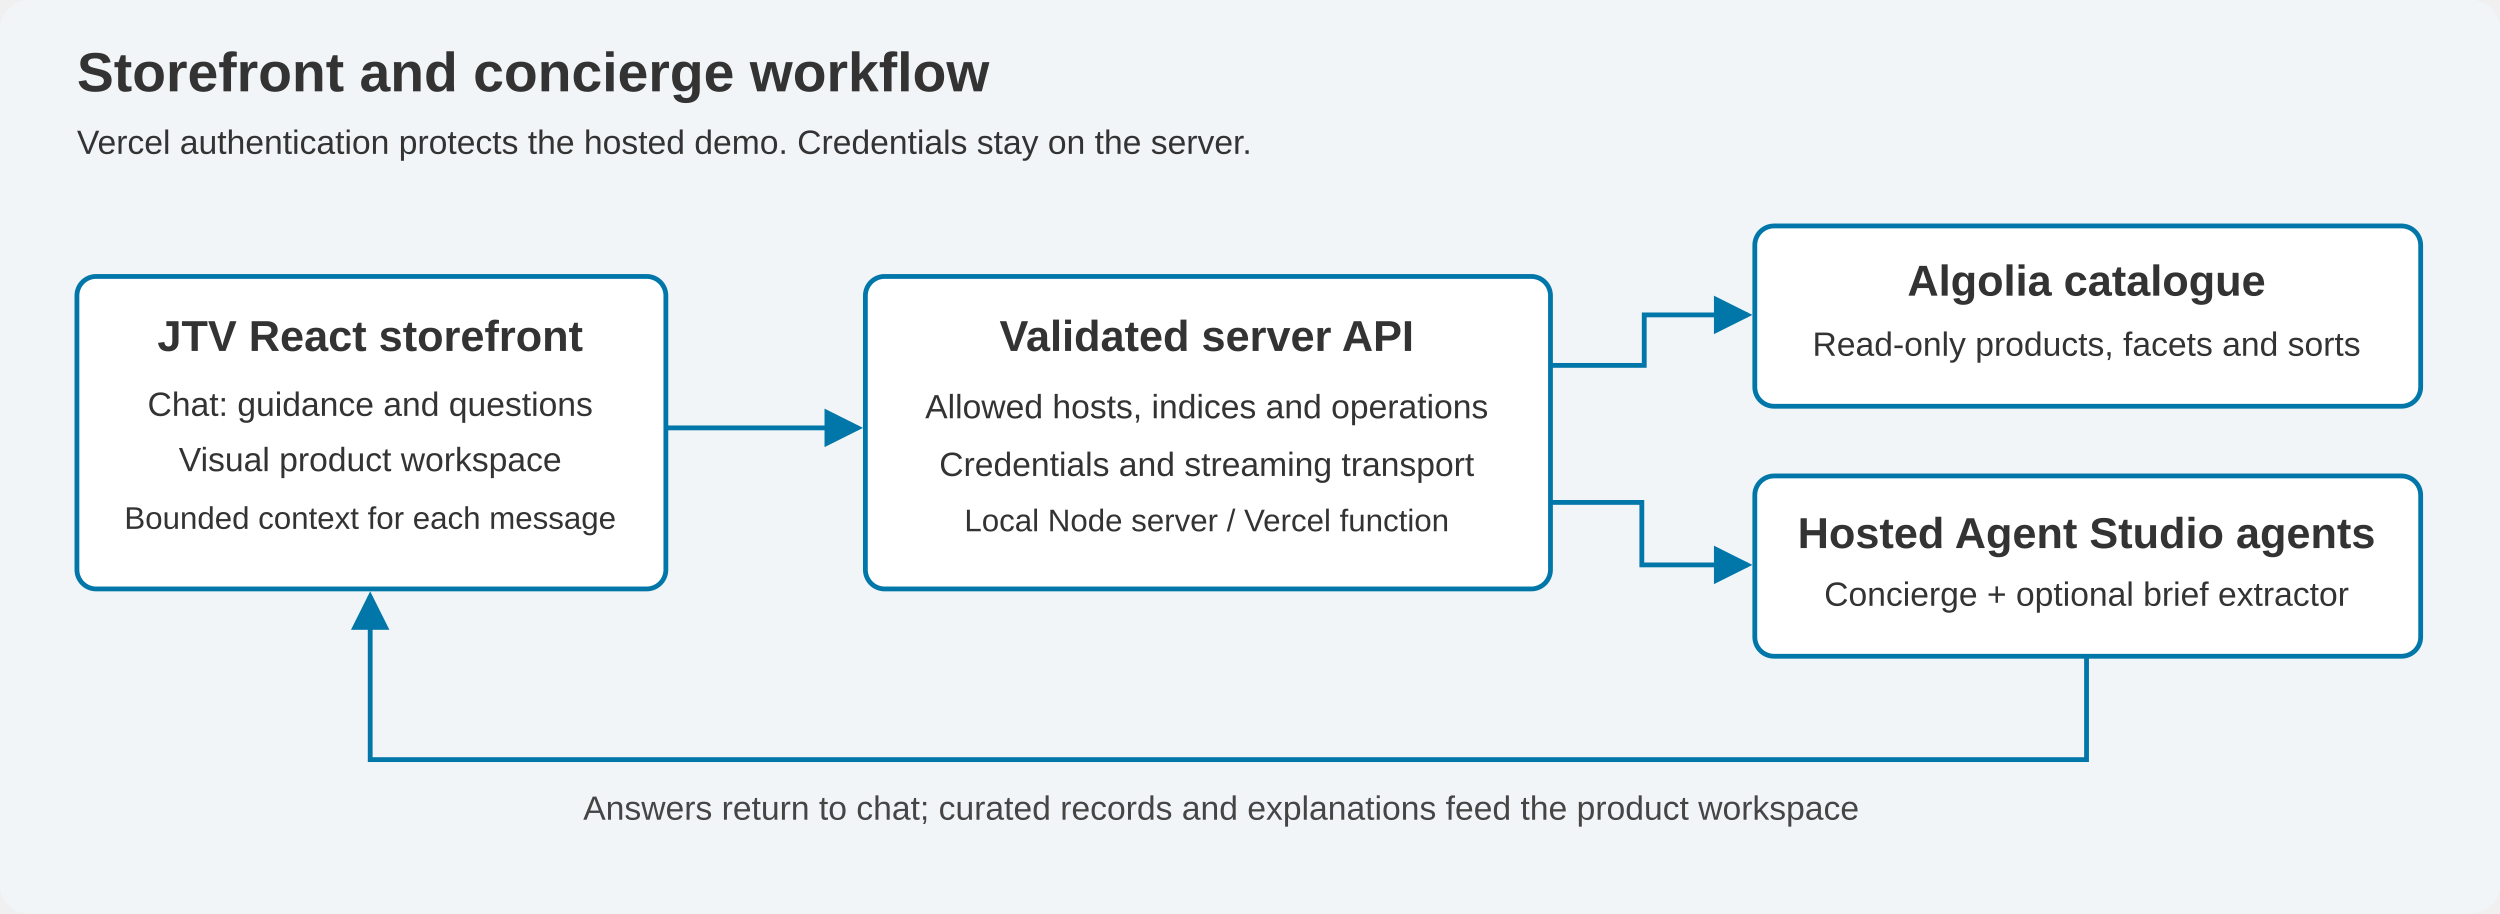
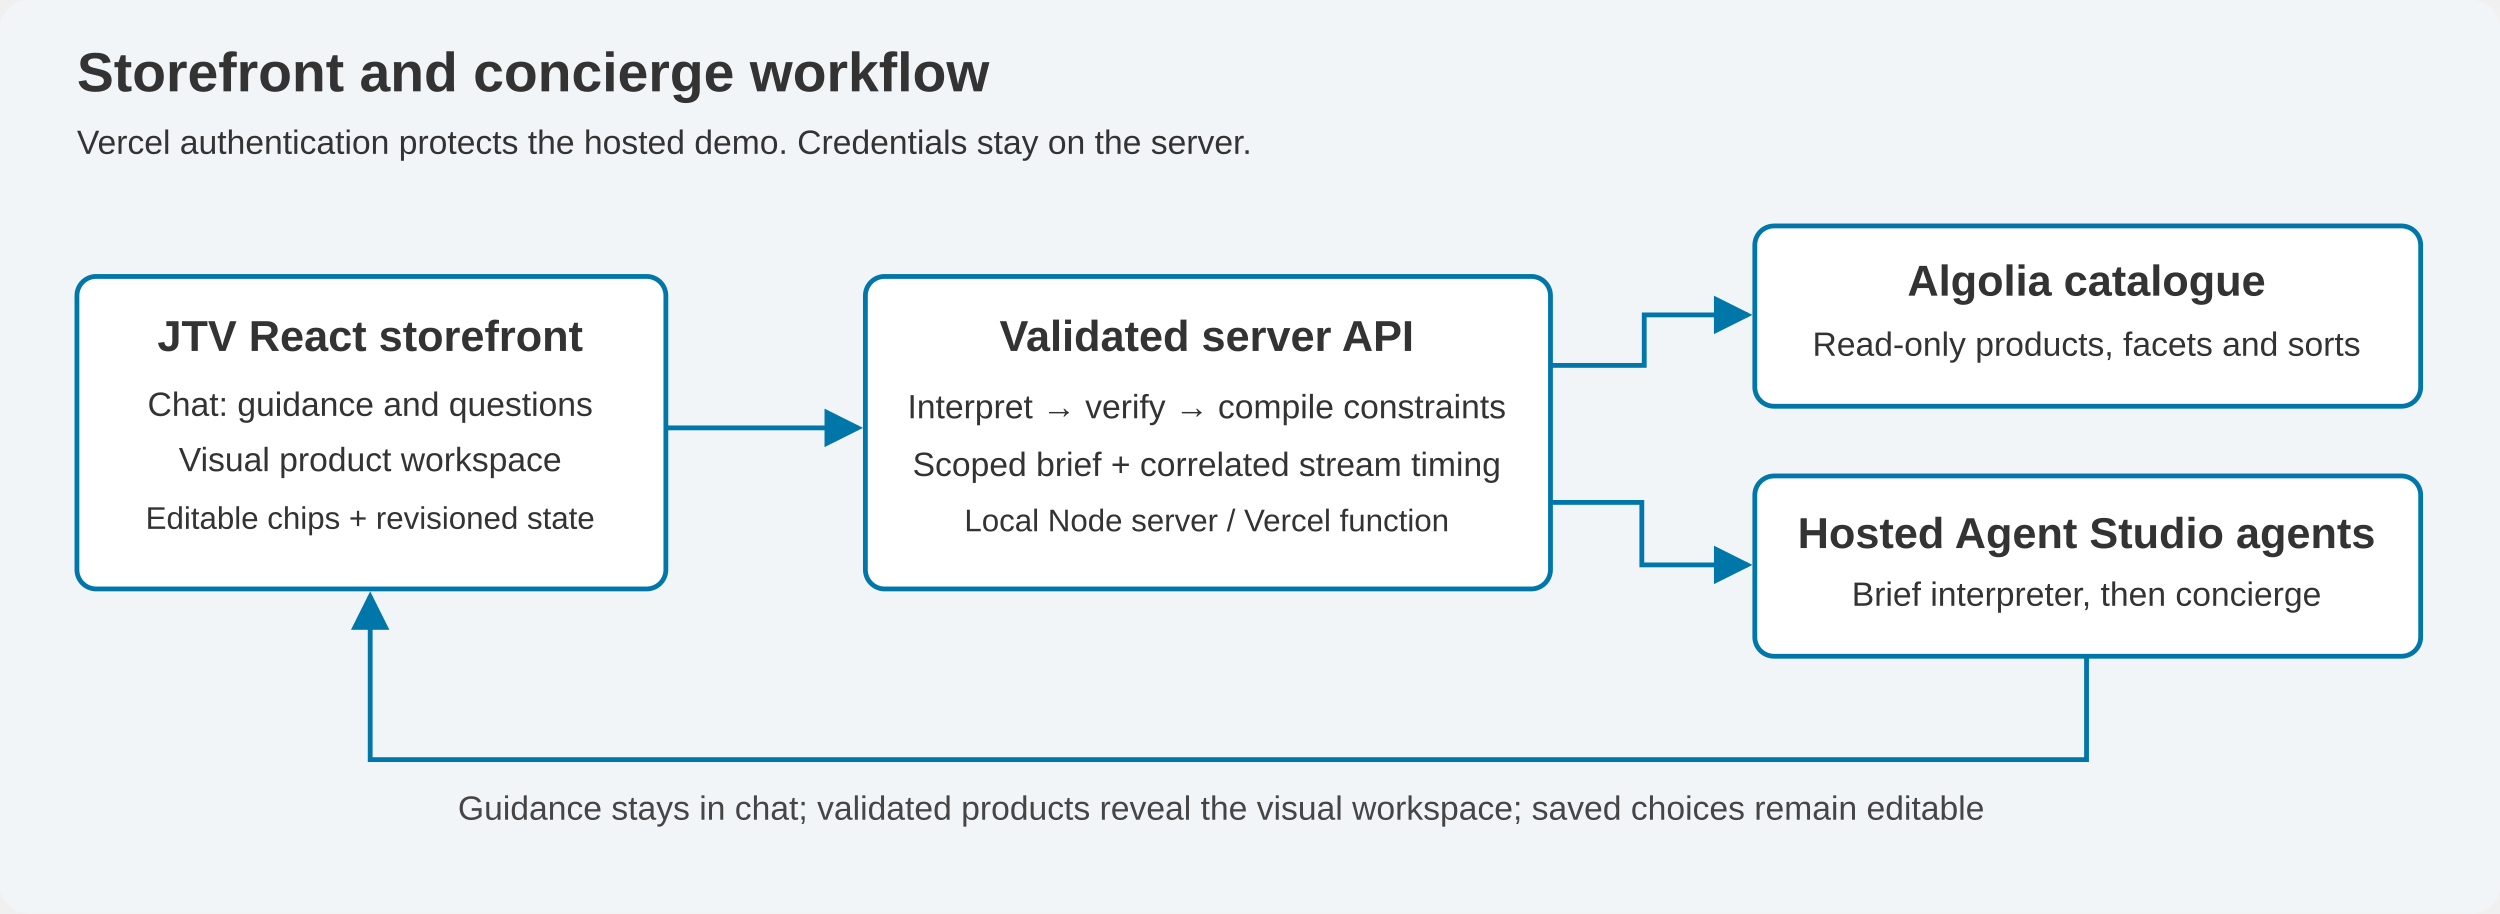
<svg xmlns="http://www.w3.org/2000/svg" width="1040" height="380" viewBox="0 0 1040 380" role="img" aria-labelledby="title desc">
  <defs>
    <marker id="arrow" markerWidth="8" markerHeight="8" refX="7" refY="4" orient="auto">
      <path d="M0 0 L8 4 L0 8Z" fill="#0076a9" />
    </marker>
  </defs>
  <rect width="1040" height="380" rx="12" fill="#f2f5f7" />
  <g font-family="Arial,Helvetica,sans-serif" fill="#333">
    <text x="32" y="38" font-size="23" font-weight="bold">Storefront and concierge workflow</text>
    <text x="32" y="64" font-size="14">Vercel authentication protects the hosted demo. Credentials stay on the server.</text>
  </g>
  <g fill="white" stroke="#0076a9" stroke-width="2">
    <rect x="32" y="115" width="245" height="130" rx="8" />
    <rect x="360" y="115" width="285" height="130" rx="8" />
    <rect x="730" y="94" width="277" height="75" rx="8" />
    <rect x="730" y="198" width="277" height="75" rx="8" />
  </g>
  <g font-family="Arial,Helvetica,sans-serif" fill="#333" text-anchor="middle">
    <text x="154" y="146" font-size="18" font-weight="bold">JTV React storefront</text>
    <text x="154" y="173" font-size="14">Chat: guidance and questions</text>
    <text x="154" y="196" font-size="14">Visual product workspace</text>
-     <text x="154" y="220" font-size="13">Bounded context for each message</text>
+     <text x="154" y="220" font-size="13">Editable chips + revisioned state</text>
    <text x="502" y="146" font-size="18" font-weight="bold">Validated server API</text>
-     <text x="502" y="174" font-size="14">Allowed hosts, indices and operations</text>
-     <text x="502" y="198" font-size="14">Credentials and streaming transport</text>
+     <text x="502" y="174" font-size="14">Interpret → verify → compile constraints</text>
+     <text x="502" y="198" font-size="14">Scoped brief + correlated stream timing</text>
    <text x="502" y="221" font-size="13">Local Node server / Vercel function</text>
    <text x="868" y="123" font-size="18" font-weight="bold">Algolia catalogue</text>
    <text x="868" y="148" font-size="14">Read-only products, facets and sorts</text>
    <text x="868" y="228" font-size="18" font-weight="bold">Hosted Agent Studio agents</text>
-     <text x="868" y="252" font-size="14">Concierge + optional brief extractor</text>
+     <text x="868" y="252" font-size="14">Brief interpreter, then concierge</text>
  </g>
  <g fill="none" stroke="#0076a9" stroke-width="2" marker-end="url(#arrow)">
    <path d="M277 178H357" />
    <path d="M645 152H684V131H727" />
    <path d="M645 209H683V235H727" />
    <path d="M868 273V316H154V248" />
  </g>
-   <text x="508" y="341" font-family="Arial,Helvetica,sans-serif" text-anchor="middle" font-size="14" fill="#454545">Answers return to chat; curated records and explanations feed the product workspace</text>
+   <text x="508" y="341" font-family="Arial,Helvetica,sans-serif" text-anchor="middle" font-size="14" fill="#454545">Guidance stays in chat; validated products reveal the visual workspace; saved choices remain editable</text>
</svg>
